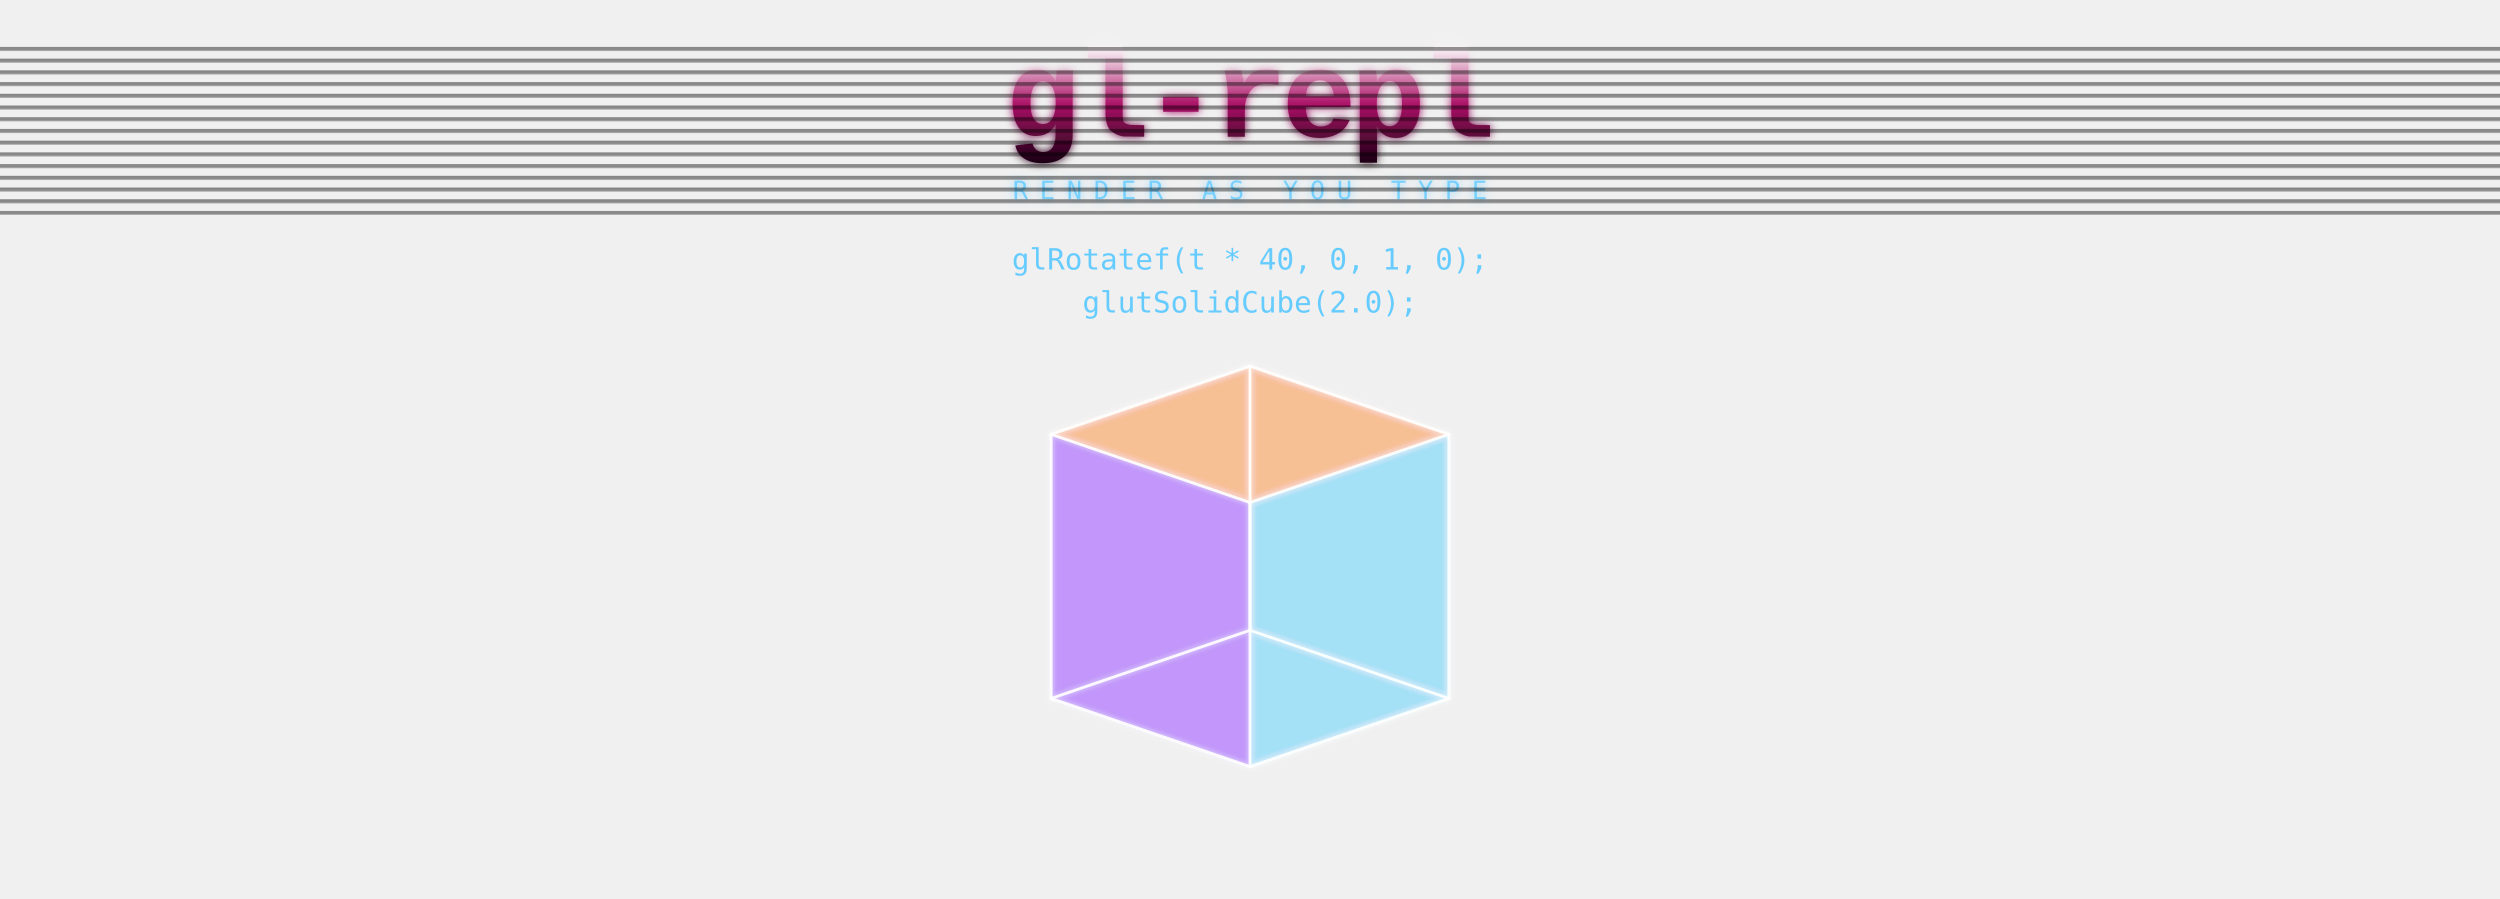
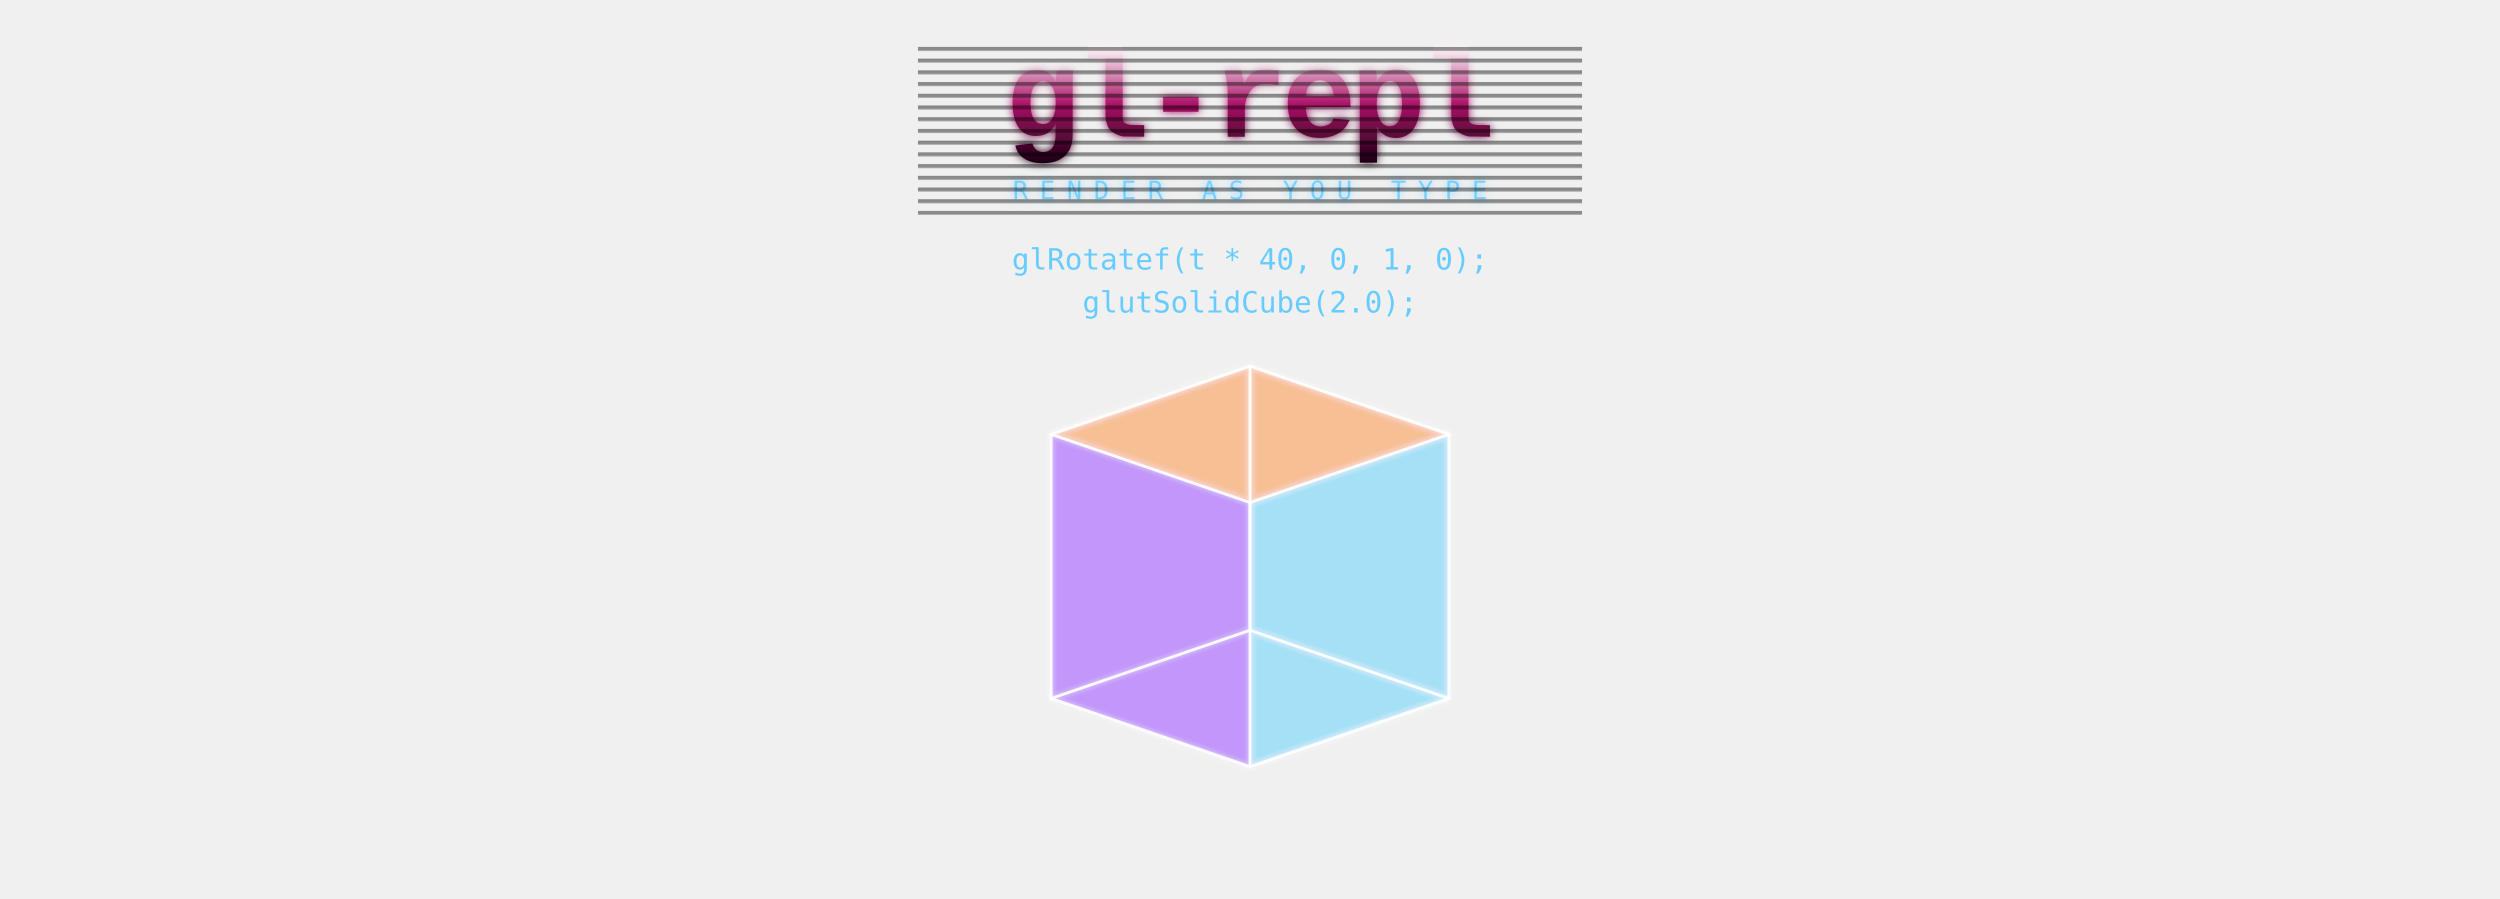
<svg xmlns="http://www.w3.org/2000/svg" viewBox="0 0 1280 460" role="img" aria-label="gl-repl">
  <style>
  .repl       { fill: #66ccff; }
  .tag        { fill: #66ccff; opacity: 0.85; }
  .cube-edge  { stroke: #ffffff; }
  .wm-dark    { display: block; }
  .wm-light   { display: none; }
  @media (prefers-color-scheme: light) {
    .repl       { fill: #1a5a78; }
    .tag        { fill: #aa006a; opacity: 0.9; }
    .cube-edge  { stroke: #222; }
    .wm-dark    { display: none; }
    .wm-light   { display: block; }
  }

  .crt-line { fill: #000; fill-opacity: 0.42; }
  @media (prefers-color-scheme: light) {
    .crt-line { fill: #000; fill-opacity: 0.28; }
  }
</style>
  <defs>
    <pattern id="crt-scan" x="0" y="0" width="6" height="6" patternUnits="userSpaceOnUse">
      <rect x="0" y="0" width="6" height="2" class="crt-line" />
    </pattern>
    <linearGradient id="r11a-dark" x1="0" y1="0" x2="0" y2="1">
      <stop offset="0" stop-color="#ffffff" />
      <stop offset="0.5" stop-color="#aa1166" />
      <stop offset="1" stop-color="#1a0014" />
    </linearGradient>
    <linearGradient id="r11a-light" x1="0" y1="0" x2="0" y2="1">
      <stop offset="0" stop-color="#ff66cc" />
      <stop offset="0.5" stop-color="#d00080" />
      <stop offset="1" stop-color="#5a0030" />
    </linearGradient>
    <filter id="r11a-bigglow" x="-20%" y="-20%" width="140%" height="140%">
      <feGaussianBlur stdDeviation="2.5" result="b" />
      <feMerge>
        <feMergeNode in="b" />
        <feMergeNode in="SourceGraphic" />
      </feMerge>
    </filter>
    <filter id="r11a-glow" x="-20%" y="-20%" width="140%" height="140%">
      <feGaussianBlur stdDeviation="1.4" result="b" />
      <feMerge>
        <feMergeNode in="b" />
        <feMergeNode in="SourceGraphic" />
      </feMerge>
    </filter>
  </defs>
  <g filter="url(#r11a-bigglow)">
    <g transform="translate(640 70)" text-anchor="middle">
-       <text class="wm-dark" fill="url(#r11a-dark)" font-family="'Courier New', ui-monospace, monospace" font-size="64" font-weight="900" letter-spacing="-3">
-             gl-repl
-         </text>
-       <text class="wm-light" fill="url(#r11a-light)" font-family="'Courier New', ui-monospace, monospace" font-size="64" font-weight="900" letter-spacing="-3">
-             gl-repl
-         </text>
-       <text class="tag" y="32" font-family="ui-monospace, 'SF Mono', monospace" font-size="13" letter-spacing="6">
-             RENDER  AS YOU TYPE
-         </text>
+       <text class="wm-dark" fill="url(#r11a-dark)" font-family="'Courier New', ui-monospace, monospace" font-size="64" font-weight="900" letter-spacing="-3">gl-repl</text>
+       <text class="wm-light" fill="url(#r11a-light)" font-family="'Courier New', ui-monospace, monospace" font-size="64" font-weight="900" letter-spacing="-3">gl-repl</text>
+       <text class="tag" y="32" font-family="ui-monospace, 'SF Mono', monospace" font-size="13" letter-spacing="6">RENDER  AS  YOU  TYPE</text>
    </g>
  </g>
  <g font-family="ui-monospace, 'SF Mono', Menlo, monospace" font-size="15" letter-spacing="0">
-     <text class="repl" x="640" y="138" text-anchor="middle">
-         glRotatef(t * 40, 0, 1, 0);
-     </text>
-     <text class="repl" x="640" y="160" text-anchor="middle">
-         glutSolidCube(2.0);
-     </text>
+     <text class="repl" x="640" y="138" text-anchor="middle">glRotatef(t * 40, 0, 1, 0);</text>
+     <text class="repl" x="640" y="160" text-anchor="middle">glutSolidCube(2.0);</text>
  </g>
  <g filter="url(#r11a-glow)">
    <polygon fill="#ff3388" stroke="none" points="538.2,357.6 538.2,222.4 640.0,187.5 640.0,322.7" fill-opacity="0.000">
      <animate attributeName="points" values="538.2,357.6 538.2,222.4 640.0,187.5 640.0,322.7;541.6,366.7 541.6,231.4 613.6,188.6 613.6,323.9;551.8,375.1 551.8,239.8 589.1,192.1 589.1,327.4;568.0,382.3 568.0,247.1 568.0,197.7 568.0,332.9;589.1,387.9 589.1,252.6 551.8,204.9 551.8,340.2;613.6,391.4 613.6,256.1 541.6,213.3 541.6,348.6;640.0,392.5 640.0,257.3 538.2,222.4 538.2,357.6;666.4,391.4 666.4,256.1 541.6,231.4 541.6,366.7;690.9,387.9 690.9,252.6 551.8,239.8 551.8,375.1;712.0,382.3 712.0,247.1 568.0,247.1 568.0,382.3;728.2,375.1 728.2,239.8 589.1,252.6 589.1,387.9;738.4,366.7 738.4,231.4 613.6,256.1 613.6,391.4;741.8,357.6 741.8,222.4 640.0,257.3 640.0,392.5;738.4,348.6 738.4,213.3 666.4,256.1 666.4,391.4;728.2,340.2 728.2,204.9 690.9,252.6 690.9,387.9;712.0,332.9 712.0,197.7 712.0,247.1 712.0,382.3;690.9,327.4 690.9,192.1 728.2,239.8 728.2,375.1;666.4,323.9 666.4,188.6 738.4,231.4 738.4,366.7;640.0,322.7 640.0,187.5 741.8,222.4 741.8,357.6;613.6,323.9 613.6,188.6 738.4,213.3 738.4,348.6;589.1,327.4 589.1,192.1 728.2,204.9 728.2,340.2;568.0,332.9 568.0,197.7 712.0,197.7 712.0,332.9;551.8,340.2 551.8,204.9 690.9,192.1 690.9,327.4;541.6,348.6 541.6,213.3 666.4,188.6 666.4,323.9;538.2,357.6 538.2,222.4 640.0,187.5 640.0,322.7" dur="8s" repeatCount="indefinite" />
      <animate attributeName="fill-opacity" values="0.000;0.000;0.000;0.000;0.137;0.282;0.412;0.503;0.541;0.521;0.452;0.349;0.234;0.150;0.078;0.000;0.000;0.000;0.000;0.000;0.000;0.000;0.000;0.000;0.000" dur="8s" repeatCount="indefinite" />
    </polygon>
    <polygon fill="#33ccff" stroke="none" points="640.0,392.5 741.8,357.6 741.8,222.4 640.0,257.3" fill-opacity="0.234">
      <animate attributeName="points" values="640.0,392.5 741.8,357.6 741.8,222.4 640.0,257.3;666.4,391.4 738.4,348.6 738.4,213.3 666.4,256.1;690.9,387.9 728.2,340.2 728.2,204.9 690.9,252.6;712.0,382.3 712.0,332.9 712.0,197.7 712.0,247.1;728.2,375.1 690.9,327.4 690.9,192.1 728.2,239.8;738.4,366.7 666.4,323.9 666.4,188.6 738.4,231.4;741.8,357.6 640.0,322.7 640.0,187.5 741.8,222.4;738.4,348.6 613.6,323.9 613.6,188.6 738.4,213.3;728.2,340.2 589.1,327.4 589.1,192.1 728.2,204.9;712.0,332.9 568.0,332.9 568.0,197.7 712.0,197.7;690.9,327.4 551.8,340.2 551.8,204.9 690.9,192.1;666.4,323.9 541.6,348.6 541.6,213.3 666.4,188.6;640.0,322.7 538.2,357.6 538.2,222.4 640.0,187.5;613.6,323.9 541.6,366.7 541.6,231.4 613.6,188.6;589.1,327.4 551.8,375.1 551.8,239.8 589.1,192.1;568.0,332.9 568.0,382.3 568.0,247.1 568.0,197.7;551.8,340.2 589.1,387.9 589.1,252.6 551.8,204.9;541.6,348.6 613.6,391.4 613.6,256.1 541.6,213.3;538.2,357.6 640.0,392.5 640.0,257.3 538.2,222.4;541.6,366.7 666.4,391.4 666.4,256.1 541.6,231.4;551.8,375.1 690.9,387.9 690.9,252.6 551.8,239.8;568.0,382.3 712.0,382.3 712.0,247.1 568.0,247.1;589.1,387.9 728.2,375.1 728.2,239.8 589.1,252.6;613.6,391.4 738.4,366.7 738.4,231.4 613.6,256.1;640.0,392.5 741.8,357.6 741.8,222.4 640.0,257.3" dur="8s" repeatCount="indefinite" />
      <animate attributeName="fill-opacity" values="0.234;0.150;0.078;0.000;0.000;0.000;0.000;0.000;0.000;0.000;0.000;0.000;0.000;0.000;0.000;0.000;0.137;0.282;0.412;0.503;0.541;0.521;0.452;0.349;0.234" dur="8s" repeatCount="indefinite" />
    </polygon>
    <polygon fill="#ff8833" stroke="none" points="538.2,222.4 640.0,257.3 741.8,222.4 640.0,187.5" fill-opacity="0.267">
      <animate attributeName="points" values="538.2,222.4 640.0,257.3 741.8,222.4 640.0,187.5;541.6,231.4 666.4,256.1 738.4,213.3 613.6,188.6;551.8,239.8 690.9,252.6 728.2,204.9 589.1,192.1;568.0,247.1 712.0,247.1 712.0,197.7 568.0,197.7;589.1,252.6 728.2,239.8 690.9,192.1 551.8,204.9;613.6,256.1 738.4,231.4 666.4,188.6 541.6,213.3;640.0,257.3 741.8,222.4 640.0,187.5 538.2,222.4;666.4,256.1 738.4,213.3 613.6,188.6 541.6,231.4;690.9,252.6 728.2,204.9 589.1,192.1 551.8,239.8;712.0,247.1 712.0,197.7 568.0,197.7 568.0,247.1;728.2,239.8 690.9,192.1 551.8,204.9 589.1,252.6;738.4,231.4 666.4,188.6 541.6,213.3 613.6,256.1;741.8,222.4 640.0,187.5 538.2,222.4 640.0,257.3;738.4,213.3 613.6,188.6 541.6,231.4 666.4,256.1;728.2,204.9 589.1,192.1 551.8,239.8 690.9,252.6;712.0,197.7 568.0,197.7 568.0,247.1 712.0,247.1;690.9,192.1 551.8,204.9 589.1,252.6 728.2,239.8;666.4,188.6 541.6,213.3 613.6,256.1 738.4,231.4;640.0,187.5 538.2,222.4 640.0,257.3 741.8,222.4;613.6,188.6 541.6,231.4 666.4,256.1 738.4,213.3;589.1,192.1 551.8,239.8 690.9,252.6 728.2,204.9;568.0,197.7 568.0,247.1 712.0,247.1 712.0,197.7;551.8,204.9 589.1,252.6 728.2,239.8 690.9,192.1;541.6,213.3 613.6,256.1 738.4,231.4 666.4,188.6;538.2,222.4 640.0,257.3 741.8,222.4 640.0,187.5" dur="8s" repeatCount="indefinite" />
      <animate attributeName="fill-opacity" values="0.267;0.267;0.267;0.267;0.267;0.267;0.267;0.267;0.267;0.267;0.267;0.267;0.267;0.267;0.267;0.267;0.267;0.267;0.267;0.267;0.267;0.267;0.267;0.267;0.267" dur="8s" repeatCount="indefinite" />
    </polygon>
    <polygon fill="#44dd99" stroke="none" points="538.2,357.6 640.0,322.7 741.8,357.6 640.0,392.5" fill-opacity="0.000">
      <animate attributeName="points" values="538.2,357.6 640.0,322.7 741.8,357.6 640.0,392.5;541.6,366.7 613.6,323.9 738.4,348.6 666.4,391.4;551.8,375.1 589.1,327.4 728.2,340.2 690.9,387.9;568.0,382.3 568.0,332.9 712.0,332.9 712.0,382.3;589.1,387.9 551.8,340.2 690.9,327.4 728.2,375.1;613.6,391.4 541.6,348.6 666.4,323.9 738.4,366.7;640.0,392.5 538.2,357.6 640.0,322.7 741.8,357.6;666.4,391.4 541.6,366.7 613.6,323.9 738.4,348.6;690.9,387.9 551.8,375.1 589.1,327.4 728.2,340.2;712.0,382.3 568.0,382.3 568.0,332.9 712.0,332.9;728.2,375.1 589.1,387.9 551.8,340.2 690.9,327.4;738.4,366.7 613.6,391.4 541.6,348.6 666.4,323.9;741.8,357.6 640.0,392.5 538.2,357.6 640.0,322.7;738.4,348.6 666.4,391.4 541.6,366.7 613.6,323.9;728.2,340.2 690.9,387.9 551.8,375.1 589.1,327.4;712.0,332.9 712.0,382.3 568.0,382.3 568.0,332.9;690.9,327.4 728.2,375.1 589.1,387.9 551.8,340.2;666.4,323.9 738.4,366.7 613.6,391.4 541.6,348.6;640.0,322.7 741.8,357.6 640.0,392.5 538.2,357.6;613.6,323.9 738.4,348.6 666.4,391.4 541.6,366.7;589.1,327.4 728.2,340.2 690.9,387.9 551.8,375.1;568.0,332.9 712.0,332.9 712.0,382.3 568.0,382.3;551.8,340.2 690.9,327.4 728.2,375.1 589.1,387.9;541.6,348.6 666.4,323.9 738.4,366.7 613.6,391.4;538.2,357.6 640.0,322.7 741.8,357.6 640.0,392.5" dur="8s" repeatCount="indefinite" />
      <animate attributeName="fill-opacity" values="0.000;0.000;0.000;0.000;0.000;0.000;0.000;0.000;0.000;0.000;0.000;0.000;0.000;0.000;0.000;0.000;0.000;0.000;0.000;0.000;0.000;0.000;0.000;0.000;0.000" dur="8s" repeatCount="indefinite" />
    </polygon>
    <polygon fill="#ffdd44" stroke="none" points="640.0,322.7 640.0,187.5 741.8,222.4 741.8,357.6" fill-opacity="0.000">
      <animate attributeName="points" values="640.0,322.7 640.0,187.5 741.8,222.4 741.8,357.6;613.6,323.9 613.6,188.6 738.4,213.3 738.4,348.6;589.1,327.4 589.1,192.1 728.2,204.9 728.2,340.2;568.0,332.9 568.0,197.7 712.0,197.7 712.0,332.9;551.8,340.2 551.8,204.9 690.9,192.1 690.9,327.4;541.6,348.6 541.6,213.3 666.4,188.6 666.4,323.9;538.2,357.6 538.2,222.4 640.0,187.5 640.0,322.7;541.6,366.7 541.6,231.4 613.6,188.6 613.6,323.9;551.8,375.1 551.8,239.8 589.1,192.1 589.1,327.4;568.0,382.3 568.0,247.1 568.0,197.7 568.0,332.9;589.1,387.9 589.1,252.6 551.8,204.9 551.8,340.2;613.6,391.4 613.6,256.1 541.6,213.3 541.6,348.6;640.0,392.5 640.0,257.3 538.2,222.4 538.2,357.6;666.4,391.4 666.4,256.1 541.6,231.4 541.6,366.7;690.9,387.9 690.9,252.6 551.8,239.8 551.8,375.1;712.0,382.3 712.0,247.1 568.0,247.1 568.0,382.3;728.2,375.1 728.2,239.8 589.1,252.6 589.1,387.9;738.4,366.7 738.4,231.4 613.6,256.1 613.6,391.4;741.8,357.6 741.8,222.4 640.0,257.3 640.0,392.5;738.4,348.6 738.4,213.3 666.4,256.1 666.4,391.4;728.2,340.2 728.2,204.9 690.9,252.6 690.9,387.9;712.0,332.9 712.0,197.7 712.0,247.1 712.0,382.3;690.9,327.4 690.9,192.1 728.2,239.8 728.2,375.1;666.4,323.9 666.4,188.6 738.4,231.4 738.4,366.7;640.0,322.7 640.0,187.5 741.8,222.4 741.8,357.6" dur="8s" repeatCount="indefinite" />
      <animate attributeName="fill-opacity" values="0.000;0.000;0.000;0.000;0.000;0.000;0.000;0.000;0.000;0.000;0.137;0.282;0.412;0.503;0.541;0.521;0.452;0.349;0.234;0.150;0.078;0.000;0.000;0.000;0.000" dur="8s" repeatCount="indefinite" />
    </polygon>
    <polygon fill="#aa66ff" stroke="none" points="538.2,357.6 640.0,392.5 640.0,257.3 538.2,222.4" fill-opacity="0.412">
      <animate attributeName="points" values="538.2,357.6 640.0,392.5 640.0,257.3 538.2,222.4;541.6,366.7 666.4,391.4 666.4,256.1 541.6,231.4;551.8,375.1 690.9,387.9 690.9,252.6 551.8,239.8;568.0,382.3 712.0,382.3 712.0,247.1 568.0,247.1;589.1,387.9 728.2,375.1 728.2,239.8 589.1,252.6;613.6,391.4 738.4,366.7 738.4,231.4 613.6,256.1;640.0,392.5 741.8,357.6 741.8,222.4 640.0,257.3;666.4,391.4 738.4,348.6 738.4,213.3 666.4,256.1;690.9,387.9 728.2,340.2 728.2,204.9 690.9,252.6;712.0,382.3 712.0,332.9 712.0,197.7 712.0,247.1;728.2,375.1 690.9,327.4 690.9,192.1 728.2,239.8;738.4,366.7 666.4,323.9 666.4,188.6 738.4,231.4;741.8,357.6 640.0,322.7 640.0,187.5 741.8,222.4;738.4,348.6 613.6,323.9 613.6,188.6 738.4,213.3;728.2,340.2 589.1,327.4 589.1,192.1 728.2,204.9;712.0,332.9 568.0,332.9 568.0,197.7 712.0,197.7;690.9,327.4 551.8,340.2 551.8,204.9 690.9,192.1;666.4,323.9 541.6,348.6 541.6,213.3 666.4,188.6;640.0,322.7 538.2,357.6 538.2,222.4 640.0,187.5;613.6,323.9 541.6,366.7 541.6,231.4 613.6,188.6;589.1,327.4 551.8,375.1 551.8,239.8 589.1,192.1;568.0,332.9 568.0,382.3 568.0,247.1 568.0,197.7;551.8,340.2 589.1,387.9 589.1,252.6 551.8,204.9;541.6,348.6 613.6,391.4 613.6,256.1 541.6,213.3;538.2,357.6 640.0,392.5 640.0,257.3 538.2,222.4" dur="8s" repeatCount="indefinite" />
      <animate attributeName="fill-opacity" values="0.412;0.503;0.541;0.521;0.452;0.349;0.234;0.150;0.078;0.000;0.000;0.000;0.000;0.000;0.000;0.000;0.000;0.000;0.000;0.000;0.000;0.000;0.137;0.282;0.412" dur="8s" repeatCount="indefinite" />
    </polygon>
    <polyline class="cube-edge" fill="none" stroke-width="1.5" stroke-linecap="round" stroke-linejoin="round" points="538.2,357.6 640.0,322.7" opacity="0.9">
      <animate attributeName="points" values="538.2,357.6 640.0,322.7;541.6,366.7 613.6,323.9;551.8,375.1 589.1,327.4;568.0,382.3 568.0,332.9;589.1,387.9 551.8,340.2;613.6,391.4 541.6,348.6;640.0,392.5 538.2,357.6;666.4,391.4 541.6,366.7;690.9,387.9 551.8,375.1;712.0,382.3 568.0,382.3;728.2,375.1 589.1,387.9;738.4,366.7 613.6,391.4;741.8,357.6 640.0,392.5;738.4,348.6 666.4,391.4;728.2,340.2 690.9,387.9;712.0,332.9 712.0,382.3;690.9,327.4 728.2,375.1;666.4,323.9 738.4,366.7;640.0,322.7 741.8,357.6;613.6,323.9 738.4,348.6;589.1,327.4 728.2,340.2;568.0,332.9 712.0,332.9;551.8,340.2 690.9,327.4;541.6,348.6 666.4,323.9;538.2,357.6 640.0,322.7" dur="8s" repeatCount="indefinite" />
    </polyline>
    <polyline class="cube-edge" fill="none" stroke-width="1.5" stroke-linecap="round" stroke-linejoin="round" points="640.0,322.7 640.0,187.5" opacity="0.9">
      <animate attributeName="points" values="640.0,322.7 640.0,187.5;613.6,323.9 613.6,188.6;589.1,327.4 589.1,192.1;568.0,332.9 568.0,197.7;551.8,340.2 551.8,204.9;541.6,348.6 541.6,213.3;538.2,357.6 538.2,222.4;541.6,366.7 541.6,231.4;551.8,375.1 551.8,239.8;568.0,382.3 568.0,247.1;589.1,387.9 589.1,252.6;613.6,391.4 613.6,256.1;640.0,392.5 640.0,257.3;666.4,391.4 666.4,256.1;690.9,387.9 690.9,252.6;712.0,382.3 712.0,247.1;728.2,375.1 728.2,239.8;738.4,366.7 738.4,231.4;741.8,357.6 741.8,222.4;738.4,348.6 738.4,213.3;728.2,340.2 728.2,204.9;712.0,332.9 712.0,197.7;690.9,327.4 690.9,192.1;666.4,323.9 666.4,188.6;640.0,322.7 640.0,187.5" dur="8s" repeatCount="indefinite" />
    </polyline>
    <polyline class="cube-edge" fill="none" stroke-width="1.5" stroke-linecap="round" stroke-linejoin="round" points="640.0,187.5 538.2,222.4" opacity="0.9">
      <animate attributeName="points" values="640.0,187.5 538.2,222.4;613.6,188.6 541.6,231.4;589.1,192.1 551.8,239.8;568.0,197.7 568.0,247.1;551.8,204.9 589.1,252.6;541.6,213.3 613.6,256.1;538.2,222.4 640.0,257.3;541.6,231.4 666.4,256.1;551.8,239.8 690.9,252.6;568.0,247.1 712.0,247.1;589.1,252.6 728.2,239.8;613.6,256.1 738.4,231.4;640.0,257.3 741.8,222.4;666.4,256.1 738.4,213.3;690.9,252.6 728.2,204.9;712.0,247.1 712.0,197.7;728.2,239.8 690.9,192.1;738.4,231.4 666.4,188.6;741.8,222.4 640.0,187.5;738.4,213.3 613.6,188.6;728.2,204.9 589.1,192.1;712.0,197.7 568.0,197.7;690.9,192.1 551.8,204.9;666.4,188.6 541.6,213.3;640.0,187.5 538.2,222.4" dur="8s" repeatCount="indefinite" />
    </polyline>
    <polyline class="cube-edge" fill="none" stroke-width="1.5" stroke-linecap="round" stroke-linejoin="round" points="538.2,222.4 538.2,357.6" opacity="0.9">
      <animate attributeName="points" values="538.2,222.4 538.2,357.6;541.6,231.4 541.6,366.7;551.8,239.8 551.8,375.1;568.0,247.1 568.0,382.3;589.1,252.6 589.1,387.9;613.6,256.1 613.6,391.4;640.0,257.3 640.0,392.5;666.4,256.1 666.4,391.4;690.9,252.6 690.9,387.9;712.0,247.1 712.0,382.3;728.2,239.8 728.2,375.1;738.4,231.4 738.4,366.7;741.8,222.4 741.8,357.6;738.4,213.3 738.4,348.6;728.2,204.9 728.2,340.2;712.0,197.7 712.0,332.9;690.9,192.1 690.9,327.4;666.4,188.6 666.4,323.9;640.0,187.5 640.0,322.7;613.6,188.6 613.6,323.9;589.1,192.1 589.1,327.4;568.0,197.7 568.0,332.9;551.8,204.9 551.8,340.2;541.6,213.3 541.6,348.6;538.2,222.4 538.2,357.6" dur="8s" repeatCount="indefinite" />
    </polyline>
    <polyline class="cube-edge" fill="none" stroke-width="1.5" stroke-linecap="round" stroke-linejoin="round" points="640.0,392.5 741.8,357.6" opacity="0.9">
      <animate attributeName="points" values="640.0,392.5 741.8,357.6;666.4,391.4 738.4,348.6;690.9,387.9 728.2,340.2;712.0,382.3 712.0,332.9;728.2,375.1 690.9,327.4;738.4,366.7 666.4,323.9;741.8,357.6 640.0,322.7;738.4,348.6 613.6,323.9;728.2,340.2 589.1,327.4;712.0,332.9 568.0,332.9;690.9,327.4 551.8,340.2;666.4,323.9 541.6,348.6;640.0,322.7 538.2,357.6;613.6,323.9 541.6,366.7;589.1,327.4 551.8,375.1;568.0,332.9 568.0,382.3;551.8,340.2 589.1,387.9;541.6,348.6 613.6,391.4;538.2,357.6 640.0,392.5;541.6,366.7 666.4,391.4;551.8,375.1 690.9,387.9;568.0,382.3 712.0,382.3;589.1,387.9 728.2,375.1;613.6,391.4 738.4,366.7;640.0,392.5 741.8,357.6" dur="8s" repeatCount="indefinite" />
    </polyline>
    <polyline class="cube-edge" fill="none" stroke-width="1.5" stroke-linecap="round" stroke-linejoin="round" points="741.8,357.6 741.8,222.4" opacity="0.9">
      <animate attributeName="points" values="741.8,357.6 741.8,222.4;738.4,348.6 738.4,213.3;728.2,340.2 728.2,204.9;712.0,332.9 712.0,197.7;690.9,327.4 690.9,192.1;666.4,323.9 666.4,188.6;640.0,322.7 640.0,187.5;613.6,323.9 613.6,188.6;589.1,327.4 589.1,192.1;568.0,332.9 568.0,197.7;551.8,340.2 551.8,204.9;541.6,348.6 541.6,213.3;538.2,357.6 538.2,222.4;541.6,366.7 541.6,231.4;551.8,375.1 551.8,239.8;568.0,382.3 568.0,247.1;589.1,387.9 589.1,252.6;613.6,391.4 613.6,256.1;640.0,392.5 640.0,257.3;666.4,391.4 666.4,256.1;690.9,387.9 690.9,252.6;712.0,382.3 712.0,247.1;728.2,375.1 728.2,239.8;738.4,366.7 738.4,231.4;741.8,357.6 741.8,222.4" dur="8s" repeatCount="indefinite" />
    </polyline>
    <polyline class="cube-edge" fill="none" stroke-width="1.5" stroke-linecap="round" stroke-linejoin="round" points="741.8,222.4 640.0,257.3" opacity="0.9">
      <animate attributeName="points" values="741.8,222.4 640.0,257.3;738.4,213.3 666.4,256.1;728.2,204.9 690.9,252.6;712.0,197.7 712.0,247.1;690.9,192.1 728.2,239.8;666.4,188.6 738.4,231.4;640.0,187.5 741.8,222.4;613.6,188.6 738.4,213.3;589.1,192.1 728.2,204.9;568.0,197.7 712.0,197.7;551.8,204.9 690.9,192.1;541.6,213.3 666.4,188.6;538.2,222.4 640.0,187.5;541.6,231.4 613.6,188.6;551.8,239.8 589.1,192.1;568.0,247.1 568.0,197.7;589.1,252.6 551.8,204.9;613.6,256.1 541.6,213.3;640.0,257.3 538.2,222.4;666.4,256.1 541.6,231.4;690.9,252.6 551.8,239.8;712.0,247.1 568.0,247.1;728.2,239.8 589.1,252.6;738.4,231.4 613.6,256.1;741.8,222.4 640.0,257.3" dur="8s" repeatCount="indefinite" />
    </polyline>
    <polyline class="cube-edge" fill="none" stroke-width="1.5" stroke-linecap="round" stroke-linejoin="round" points="640.0,257.3 640.0,392.5" opacity="0.9">
      <animate attributeName="points" values="640.0,257.3 640.0,392.5;666.4,256.1 666.4,391.4;690.9,252.6 690.9,387.9;712.0,247.1 712.0,382.3;728.2,239.8 728.2,375.1;738.4,231.4 738.4,366.7;741.8,222.4 741.8,357.6;738.4,213.3 738.4,348.6;728.2,204.9 728.2,340.2;712.0,197.7 712.0,332.9;690.9,192.1 690.9,327.4;666.4,188.6 666.4,323.9;640.0,187.5 640.0,322.7;613.6,188.6 613.6,323.9;589.1,192.1 589.1,327.4;568.0,197.7 568.0,332.9;551.8,204.9 551.8,340.2;541.6,213.3 541.6,348.6;538.2,222.4 538.2,357.6;541.6,231.4 541.6,366.7;551.8,239.8 551.8,375.1;568.0,247.1 568.0,382.3;589.1,252.6 589.1,387.9;613.6,256.1 613.6,391.4;640.0,257.3 640.0,392.5" dur="8s" repeatCount="indefinite" />
    </polyline>
    <polyline class="cube-edge" fill="none" stroke-width="1.5" stroke-linecap="round" stroke-linejoin="round" points="538.2,357.6 640.0,392.5" opacity="0.9">
      <animate attributeName="points" values="538.2,357.6 640.0,392.5;541.6,366.7 666.4,391.4;551.8,375.1 690.9,387.9;568.0,382.3 712.0,382.3;589.1,387.9 728.2,375.1;613.6,391.4 738.4,366.7;640.0,392.5 741.8,357.6;666.4,391.4 738.4,348.6;690.9,387.9 728.2,340.2;712.0,382.3 712.0,332.9;728.2,375.1 690.9,327.4;738.4,366.7 666.4,323.9;741.8,357.6 640.0,322.7;738.4,348.6 613.6,323.9;728.2,340.2 589.1,327.4;712.0,332.9 568.0,332.9;690.9,327.4 551.8,340.2;666.4,323.9 541.6,348.6;640.0,322.7 538.2,357.6;613.6,323.9 541.6,366.7;589.1,327.4 551.8,375.1;568.0,332.9 568.0,382.3;551.8,340.2 589.1,387.9;541.6,348.6 613.6,391.4;538.2,357.6 640.0,392.5" dur="8s" repeatCount="indefinite" />
    </polyline>
    <polyline class="cube-edge" fill="none" stroke-width="1.5" stroke-linecap="round" stroke-linejoin="round" points="640.0,322.7 741.8,357.6" opacity="0.9">
      <animate attributeName="points" values="640.0,322.7 741.8,357.6;613.6,323.9 738.4,348.6;589.1,327.4 728.2,340.2;568.0,332.9 712.0,332.9;551.8,340.2 690.9,327.4;541.6,348.6 666.4,323.9;538.2,357.6 640.0,322.7;541.6,366.7 613.6,323.9;551.8,375.1 589.1,327.4;568.0,382.3 568.0,332.9;589.1,387.9 551.8,340.2;613.6,391.4 541.6,348.6;640.0,392.5 538.2,357.6;666.4,391.4 541.6,366.7;690.9,387.9 551.8,375.1;712.0,382.3 568.0,382.3;728.2,375.1 589.1,387.9;738.4,366.7 613.6,391.4;741.8,357.6 640.0,392.5;738.4,348.6 666.4,391.4;728.2,340.2 690.9,387.9;712.0,332.9 712.0,382.3;690.9,327.4 728.2,375.1;666.4,323.9 738.4,366.7;640.0,322.7 741.8,357.6" dur="8s" repeatCount="indefinite" />
    </polyline>
    <polyline class="cube-edge" fill="none" stroke-width="1.5" stroke-linecap="round" stroke-linejoin="round" points="640.0,187.5 741.8,222.4" opacity="0.9">
      <animate attributeName="points" values="640.0,187.5 741.8,222.4;613.6,188.6 738.4,213.3;589.1,192.1 728.2,204.9;568.0,197.7 712.0,197.7;551.8,204.9 690.9,192.1;541.6,213.3 666.4,188.6;538.2,222.4 640.0,187.5;541.6,231.4 613.6,188.6;551.8,239.8 589.1,192.1;568.0,247.1 568.0,197.7;589.1,252.6 551.8,204.9;613.6,256.1 541.6,213.3;640.0,257.3 538.2,222.4;666.4,256.1 541.6,231.4;690.9,252.6 551.8,239.8;712.0,247.1 568.0,247.1;728.2,239.8 589.1,252.6;738.4,231.4 613.6,256.1;741.8,222.4 640.0,257.3;738.4,213.3 666.4,256.1;728.2,204.9 690.9,252.6;712.0,197.7 712.0,247.1;690.9,192.1 728.2,239.8;666.4,188.6 738.4,231.4;640.0,187.5 741.8,222.4" dur="8s" repeatCount="indefinite" />
    </polyline>
    <polyline class="cube-edge" fill="none" stroke-width="1.5" stroke-linecap="round" stroke-linejoin="round" points="538.2,222.4 640.0,257.3" opacity="0.9">
      <animate attributeName="points" values="538.2,222.4 640.0,257.3;541.6,231.4 666.4,256.1;551.8,239.8 690.9,252.6;568.0,247.1 712.0,247.1;589.1,252.6 728.2,239.8;613.6,256.1 738.4,231.4;640.0,257.3 741.8,222.4;666.4,256.1 738.4,213.3;690.9,252.6 728.2,204.9;712.0,247.1 712.0,197.7;728.2,239.8 690.9,192.1;738.4,231.4 666.4,188.6;741.8,222.4 640.0,187.5;738.4,213.3 613.6,188.6;728.2,204.9 589.1,192.1;712.0,197.7 568.0,197.7;690.9,192.1 551.8,204.9;666.4,188.6 541.6,213.3;640.0,187.5 538.2,222.4;613.6,188.6 541.6,231.4;589.1,192.1 551.8,239.8;568.0,197.7 568.0,247.1;551.8,204.9 589.1,252.6;541.6,213.3 613.6,256.1;538.2,222.4 640.0,257.3" dur="8s" repeatCount="indefinite" />
    </polyline>
  </g>
-   <rect x="0" y="22" width="1280" height="88" fill="url(#crt-scan)" pointer-events="none" />
+   <rect x="470" y="22" width="340" height="88" fill="url(#crt-scan)" pointer-events="none" />
</svg>
